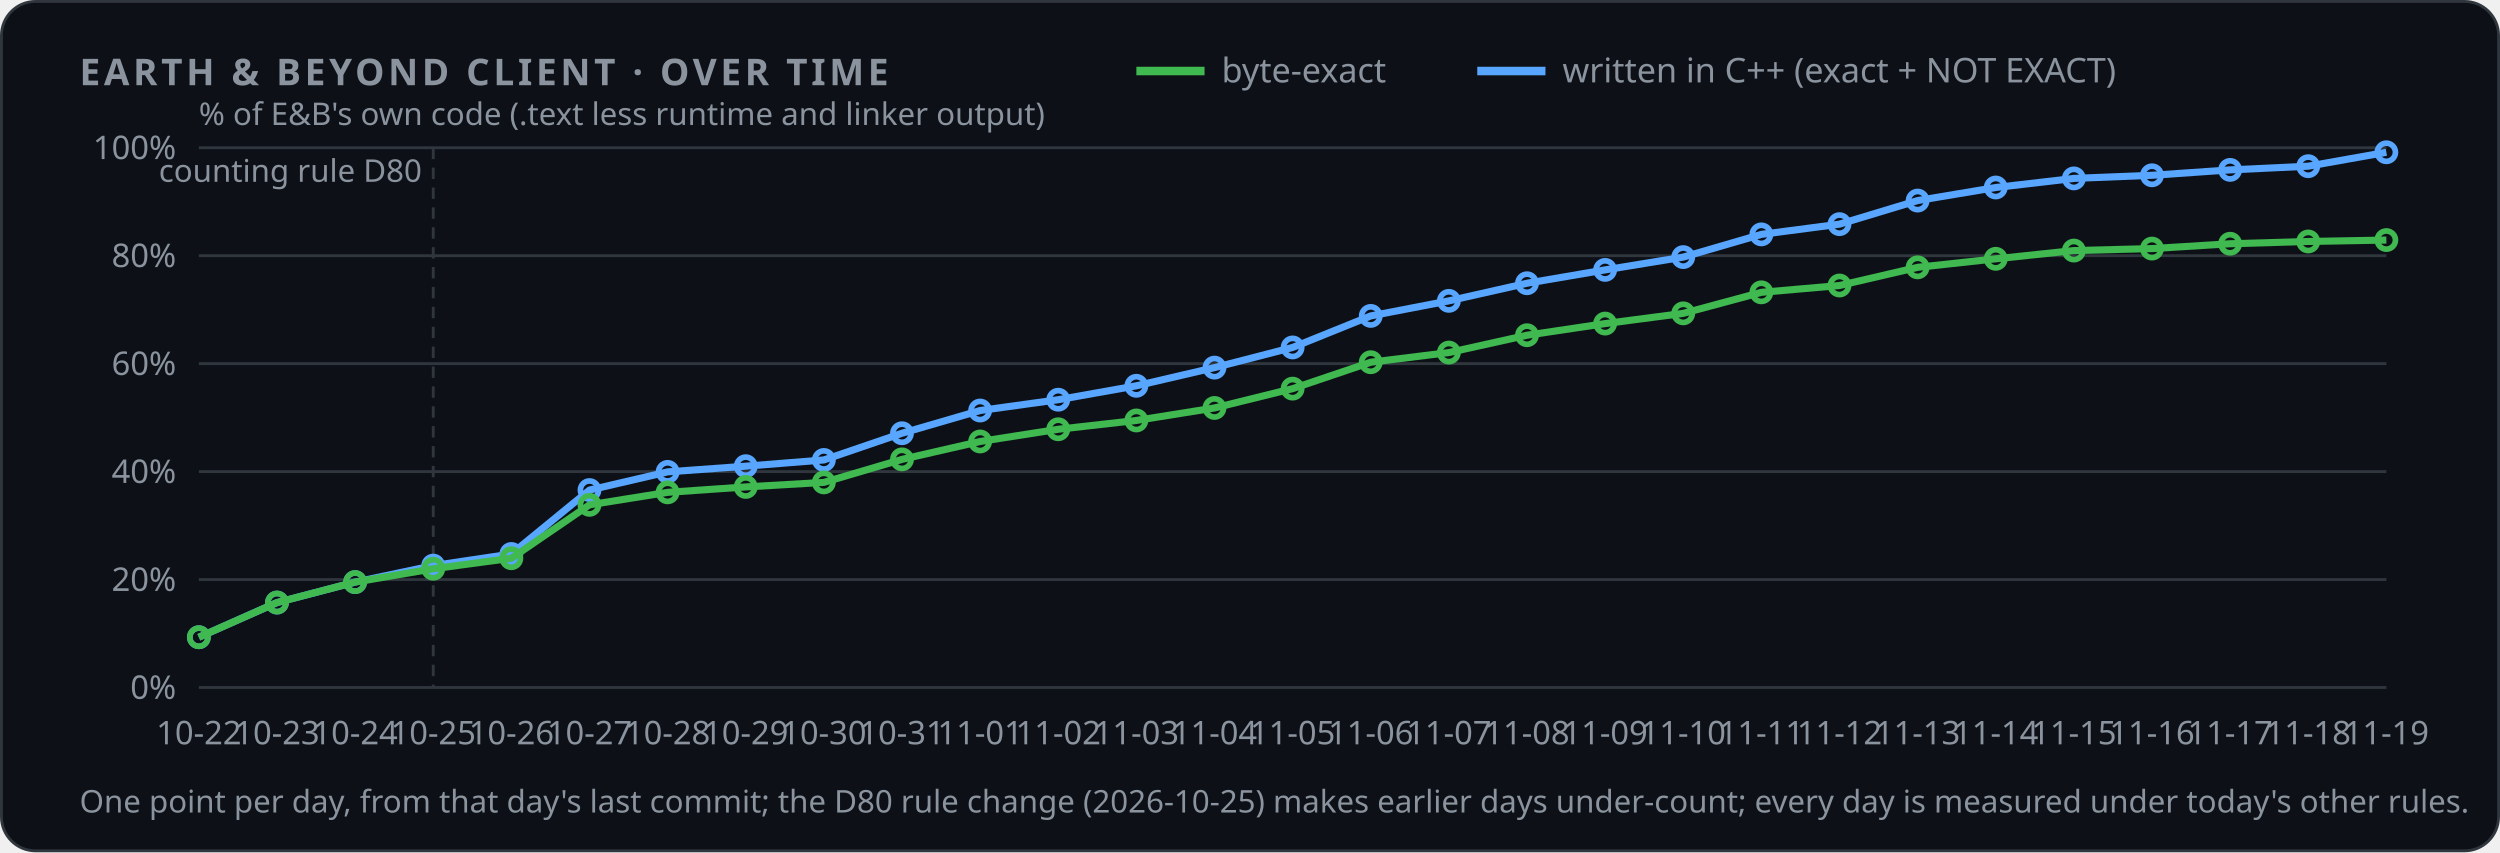
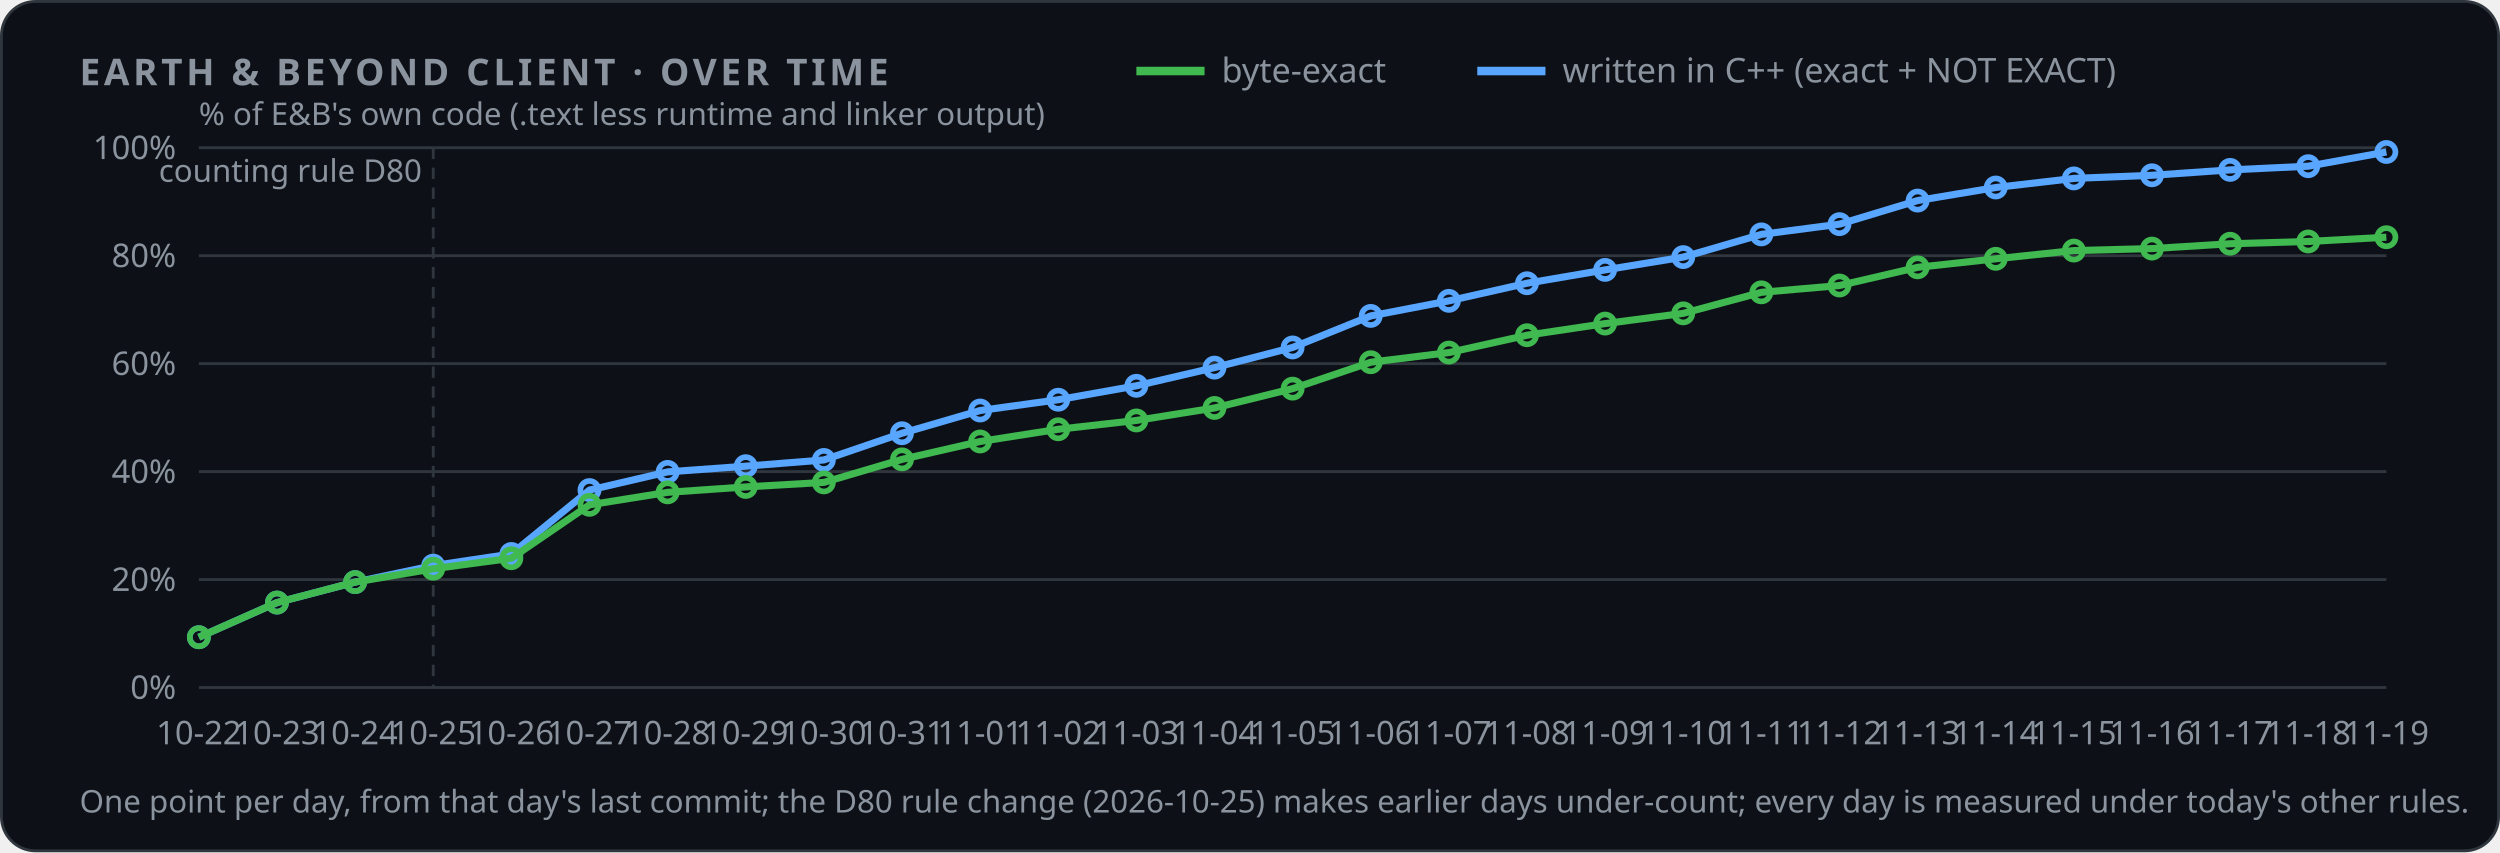
<svg xmlns="http://www.w3.org/2000/svg" width="880" height="300" viewBox="0 0 880 300" role="img" aria-labelledby="title desc">
  <style>
    .card { fill: #0d1117; stroke: #30363d; } .strong { fill: #f0f6fc; } .muted { fill: #8b949e; }
    .grid { stroke: #30363d; } .up { fill: #3fb950; } .down { fill: #f85149; }
    .s-exact { fill: #3fb950; } .s-notexact { fill: #d29922; } .s-stub { fill: #a371f7; }
    .s-third { fill: #238636; } .s-linker { fill: #1b4d2b; } .s-unattr { fill: #30363d; }
    .l-exact { stroke: #3fb950; } .l-written { stroke: #58a6ff; }
    @media (prefers-color-scheme: light) {
      .card { fill: #ffffff; stroke: #d0d7de; } .strong { fill: #1f2328; } .muted { fill: #59636e; }
      .grid { stroke: #d0d7de; } .up { fill: #1a7f37; } .down { fill: #cf222e; }
      .s-exact { fill: #1a7f37; } .s-third { fill: #4ac26b; } .s-linker { fill: #aceebb; } .s-unattr { fill: #d0d7de; }
      .l-exact { stroke: #1a7f37; } .l-written { stroke: #0969da; }
    }
  </style>
  <rect class="card" x="0.5" y="0.5" width="879" height="299" rx="12" />
  <g font-family="-apple-system,BlinkMacSystemFont,'Segoe UI','Noto Sans',Helvetica,Arial,sans-serif">
    <text x="28" y="30" class="muted" font-size="13" font-weight="600" letter-spacing="1.3">EARTH &amp; BEYOND CLIENT · OVER TIME</text>
    <line x1="400" x2="424" y1="25" y2="25" class="l-exact" stroke-width="3" />
    <text x="430" y="29" class="muted" font-size="12">byte-exact</text>
    <line x1="520" x2="544" y1="25" y2="25" class="l-written" stroke-width="3" />
    <text x="550" y="29" class="muted" font-size="12">written in C++ (exact + NOT EXACT)</text>
    <text x="70" y="44" class="muted" font-size="11">% of E&amp;B's own code (.text less runtime and linker output)</text>
    <line x1="70" x2="840" y1="242.0" y2="242.0" class="grid" />
    <text x="62" y="246.0" class="muted" font-size="11.5" text-anchor="end">0%</text>
    <line x1="70" x2="840" y1="204.0" y2="204.0" class="grid" />
    <text x="62" y="208.0" class="muted" font-size="11.5" text-anchor="end">20%</text>
    <line x1="70" x2="840" y1="166.0" y2="166.0" class="grid" />
    <text x="62" y="170.0" class="muted" font-size="11.5" text-anchor="end">40%</text>
    <line x1="70" x2="840" y1="128.0" y2="128.0" class="grid" />
    <text x="62" y="132.0" class="muted" font-size="11.5" text-anchor="end">60%</text>
    <line x1="70" x2="840" y1="90.0" y2="90.0" class="grid" />
    <text x="62" y="94.0" class="muted" font-size="11.5" text-anchor="end">80%</text>
    <line x1="70" x2="840" y1="52.0" y2="52.0" class="grid" />
    <text x="62" y="56.0" class="muted" font-size="11.5" text-anchor="end">100%</text>
    <text x="70.0" y="262" class="muted" font-size="11.5" text-anchor="middle">10-22</text>
    <text x="97.5" y="262" class="muted" font-size="11.5" text-anchor="middle">10-23</text>
    <text x="125.0" y="262" class="muted" font-size="11.5" text-anchor="middle">10-24</text>
    <text x="152.5" y="262" class="muted" font-size="11.5" text-anchor="middle">10-25</text>
    <text x="180.0" y="262" class="muted" font-size="11.5" text-anchor="middle">10-26</text>
    <text x="207.5" y="262" class="muted" font-size="11.5" text-anchor="middle">10-27</text>
    <text x="235.0" y="262" class="muted" font-size="11.5" text-anchor="middle">10-28</text>
    <text x="262.5" y="262" class="muted" font-size="11.5" text-anchor="middle">10-29</text>
    <text x="290.0" y="262" class="muted" font-size="11.5" text-anchor="middle">10-30</text>
    <text x="317.5" y="262" class="muted" font-size="11.5" text-anchor="middle">10-31</text>
    <text x="345.0" y="262" class="muted" font-size="11.5" text-anchor="middle">11-01</text>
    <text x="372.5" y="262" class="muted" font-size="11.5" text-anchor="middle">11-02</text>
    <text x="400.0" y="262" class="muted" font-size="11.5" text-anchor="middle">11-03</text>
    <text x="427.5" y="262" class="muted" font-size="11.5" text-anchor="middle">11-04</text>
    <text x="455.0" y="262" class="muted" font-size="11.5" text-anchor="middle">11-05</text>
    <text x="482.5" y="262" class="muted" font-size="11.5" text-anchor="middle">11-06</text>
    <text x="510.0" y="262" class="muted" font-size="11.5" text-anchor="middle">11-07</text>
    <text x="537.5" y="262" class="muted" font-size="11.5" text-anchor="middle">11-08</text>
    <text x="565.0" y="262" class="muted" font-size="11.5" text-anchor="middle">11-09</text>
    <text x="592.5" y="262" class="muted" font-size="11.5" text-anchor="middle">11-10</text>
    <text x="620.0" y="262" class="muted" font-size="11.5" text-anchor="middle">11-11</text>
    <text x="647.5" y="262" class="muted" font-size="11.5" text-anchor="middle">11-12</text>
    <text x="675.0" y="262" class="muted" font-size="11.5" text-anchor="middle">11-13</text>
    <text x="702.5" y="262" class="muted" font-size="11.5" text-anchor="middle">11-14</text>
    <text x="730.0" y="262" class="muted" font-size="11.5" text-anchor="middle">11-15</text>
    <text x="757.5" y="262" class="muted" font-size="11.5" text-anchor="middle">11-16</text>
    <text x="785.0" y="262" class="muted" font-size="11.5" text-anchor="middle">11-17</text>
    <text x="812.5" y="262" class="muted" font-size="11.5" text-anchor="middle">11-18</text>
    <text x="840.0" y="262" class="muted" font-size="11.5" text-anchor="middle">11-19</text>
    <line x1="152.5" x2="152.5" y1="52" y2="242" class="grid" stroke-dasharray="4 3" />
    <text x="148.5" y="64" class="muted" font-size="11" text-anchor="end">counting rule D80</text>
-     <polyline points="70.0,224.3 97.5,212.1 125.0,204.9 152.5,199.1 180.0,195.0 207.5,172.5 235.0,166.1 262.5,164.1 290.0,161.9 317.5,152.5 345.0,144.5 372.5,140.7 400.0,135.8 427.5,129.4 455.0,122.3 482.5,111.2 510.0,105.9 537.5,99.7 565.0,95.0 592.5,90.5 620.0,82.5 647.5,78.9 675.0,70.6 702.5,66.0 730.0,62.8 757.5,61.7 785.0,59.8 812.5,58.5 840.0,53.6" fill="none" class="l-written" stroke-width="2.5" stroke-linejoin="round" />
+     <polyline points="70.0,224.3 97.5,212.1 125.0,204.9 152.5,199.1 180.0,195.0 207.5,172.5 235.0,166.1 262.5,164.1 290.0,161.9 317.5,152.5 345.0,144.5 372.5,140.7 400.0,135.8 427.5,129.4 455.0,122.3 482.5,111.2 510.0,105.9 537.5,99.7 565.0,95.0 592.5,90.5 620.0,82.5 647.5,78.9 675.0,70.6 702.5,66.0 730.0,62.8 757.5,61.7 785.0,59.8 812.5,58.5 840.0,53.5" fill="none" class="l-written" stroke-width="2.5" stroke-linejoin="round" />
    <circle cx="70.0" cy="224.3" r="3.2" class="l-written" fill="none" stroke-width="2" />
    <circle cx="97.5" cy="212.1" r="3.2" class="l-written" fill="none" stroke-width="2" />
    <circle cx="125.0" cy="204.9" r="3.2" class="l-written" fill="none" stroke-width="2" />
    <circle cx="152.5" cy="199.1" r="3.2" class="l-written" fill="none" stroke-width="2" />
    <circle cx="180.0" cy="195.0" r="3.2" class="l-written" fill="none" stroke-width="2" />
    <circle cx="207.5" cy="172.5" r="3.2" class="l-written" fill="none" stroke-width="2" />
    <circle cx="235.0" cy="166.1" r="3.2" class="l-written" fill="none" stroke-width="2" />
    <circle cx="262.5" cy="164.1" r="3.2" class="l-written" fill="none" stroke-width="2" />
    <circle cx="290.0" cy="161.9" r="3.2" class="l-written" fill="none" stroke-width="2" />
    <circle cx="317.5" cy="152.5" r="3.2" class="l-written" fill="none" stroke-width="2" />
    <circle cx="345.0" cy="144.5" r="3.2" class="l-written" fill="none" stroke-width="2" />
    <circle cx="372.5" cy="140.7" r="3.2" class="l-written" fill="none" stroke-width="2" />
    <circle cx="400.0" cy="135.8" r="3.2" class="l-written" fill="none" stroke-width="2" />
    <circle cx="427.5" cy="129.4" r="3.2" class="l-written" fill="none" stroke-width="2" />
    <circle cx="455.0" cy="122.3" r="3.2" class="l-written" fill="none" stroke-width="2" />
    <circle cx="482.5" cy="111.2" r="3.2" class="l-written" fill="none" stroke-width="2" />
    <circle cx="510.0" cy="105.9" r="3.2" class="l-written" fill="none" stroke-width="2" />
    <circle cx="537.5" cy="99.7" r="3.2" class="l-written" fill="none" stroke-width="2" />
    <circle cx="565.0" cy="95.0" r="3.2" class="l-written" fill="none" stroke-width="2" />
    <circle cx="592.5" cy="90.5" r="3.2" class="l-written" fill="none" stroke-width="2" />
    <circle cx="620.0" cy="82.5" r="3.2" class="l-written" fill="none" stroke-width="2" />
    <circle cx="647.5" cy="78.9" r="3.2" class="l-written" fill="none" stroke-width="2" />
    <circle cx="675.0" cy="70.6" r="3.2" class="l-written" fill="none" stroke-width="2" />
    <circle cx="702.5" cy="66.0" r="3.2" class="l-written" fill="none" stroke-width="2" />
    <circle cx="730.0" cy="62.8" r="3.2" class="l-written" fill="none" stroke-width="2" />
    <circle cx="757.5" cy="61.7" r="3.2" class="l-written" fill="none" stroke-width="2" />
    <circle cx="785.0" cy="59.8" r="3.2" class="l-written" fill="none" stroke-width="2" />
    <circle cx="812.5" cy="58.5" r="3.2" class="l-written" fill="none" stroke-width="2" />
-     <circle cx="840.0" cy="53.6" r="3.2" class="l-written" fill="none" stroke-width="2" />
-     <polyline points="70.0,224.3 97.5,212.1 125.0,204.9 152.5,200.2 180.0,196.5 207.5,177.7 235.0,173.3 262.5,171.4 290.0,169.8 317.5,161.7 345.0,155.4 372.5,151.1 400.0,148.0 427.5,143.6 455.0,136.8 482.5,127.5 510.0,124.1 537.5,118.0 565.0,113.9 592.5,110.3 620.0,102.9 647.5,100.5 675.0,94.1 702.5,91.1 730.0,88.2 757.5,87.5 785.0,85.8 812.5,85.0 840.0,84.5" fill="none" class="l-exact" stroke-width="2.5" stroke-linejoin="round" />
+     <circle cx="840.0" cy="53.5" r="3.2" class="l-written" fill="none" stroke-width="2" />
+     <polyline points="70.0,224.3 97.5,212.1 125.0,204.9 152.5,200.2 180.0,196.5 207.5,177.7 235.0,173.3 262.5,171.4 290.0,169.8 317.5,161.7 345.0,155.4 372.5,151.1 400.0,148.0 427.5,143.6 455.0,136.8 482.5,127.5 510.0,124.1 537.5,118.0 565.0,113.9 592.5,110.3 620.0,102.9 647.5,100.5 675.0,94.1 702.5,91.1 730.0,88.2 757.5,87.5 785.0,85.8 812.5,85.0 840.0,83.5" fill="none" class="l-exact" stroke-width="2.5" stroke-linejoin="round" />
    <circle cx="70.0" cy="224.3" r="3.2" class="l-exact" fill="none" stroke-width="2" />
    <circle cx="97.5" cy="212.1" r="3.2" class="l-exact" fill="none" stroke-width="2" />
    <circle cx="125.0" cy="204.9" r="3.2" class="l-exact" fill="none" stroke-width="2" />
    <circle cx="152.5" cy="200.2" r="3.2" class="l-exact" fill="none" stroke-width="2" />
    <circle cx="180.0" cy="196.5" r="3.2" class="l-exact" fill="none" stroke-width="2" />
    <circle cx="207.5" cy="177.7" r="3.2" class="l-exact" fill="none" stroke-width="2" />
    <circle cx="235.0" cy="173.3" r="3.2" class="l-exact" fill="none" stroke-width="2" />
    <circle cx="262.5" cy="171.4" r="3.2" class="l-exact" fill="none" stroke-width="2" />
    <circle cx="290.0" cy="169.8" r="3.2" class="l-exact" fill="none" stroke-width="2" />
    <circle cx="317.5" cy="161.7" r="3.2" class="l-exact" fill="none" stroke-width="2" />
    <circle cx="345.0" cy="155.4" r="3.2" class="l-exact" fill="none" stroke-width="2" />
    <circle cx="372.5" cy="151.1" r="3.2" class="l-exact" fill="none" stroke-width="2" />
    <circle cx="400.0" cy="148.0" r="3.2" class="l-exact" fill="none" stroke-width="2" />
    <circle cx="427.5" cy="143.6" r="3.2" class="l-exact" fill="none" stroke-width="2" />
    <circle cx="455.0" cy="136.8" r="3.2" class="l-exact" fill="none" stroke-width="2" />
    <circle cx="482.5" cy="127.5" r="3.2" class="l-exact" fill="none" stroke-width="2" />
    <circle cx="510.0" cy="124.1" r="3.2" class="l-exact" fill="none" stroke-width="2" />
    <circle cx="537.5" cy="118.0" r="3.2" class="l-exact" fill="none" stroke-width="2" />
    <circle cx="565.0" cy="113.9" r="3.2" class="l-exact" fill="none" stroke-width="2" />
    <circle cx="592.5" cy="110.3" r="3.2" class="l-exact" fill="none" stroke-width="2" />
    <circle cx="620.0" cy="102.9" r="3.2" class="l-exact" fill="none" stroke-width="2" />
    <circle cx="647.5" cy="100.5" r="3.2" class="l-exact" fill="none" stroke-width="2" />
    <circle cx="675.0" cy="94.1" r="3.2" class="l-exact" fill="none" stroke-width="2" />
    <circle cx="702.5" cy="91.1" r="3.2" class="l-exact" fill="none" stroke-width="2" />
    <circle cx="730.0" cy="88.2" r="3.2" class="l-exact" fill="none" stroke-width="2" />
    <circle cx="757.5" cy="87.5" r="3.2" class="l-exact" fill="none" stroke-width="2" />
    <circle cx="785.0" cy="85.8" r="3.2" class="l-exact" fill="none" stroke-width="2" />
    <circle cx="812.5" cy="85.0" r="3.2" class="l-exact" fill="none" stroke-width="2" />
-     <circle cx="840.0" cy="84.5" r="3.2" class="l-exact" fill="none" stroke-width="2" />
+     <circle cx="840.0" cy="83.5" r="3.2" class="l-exact" fill="none" stroke-width="2" />
    <text x="28" y="286" class="muted" font-size="11">One point per day, from that day's last commit; the D80 rule change (2026-10-25) makes earlier days under-count; every day is measured under today's other rules.</text>
  </g>
</svg>
